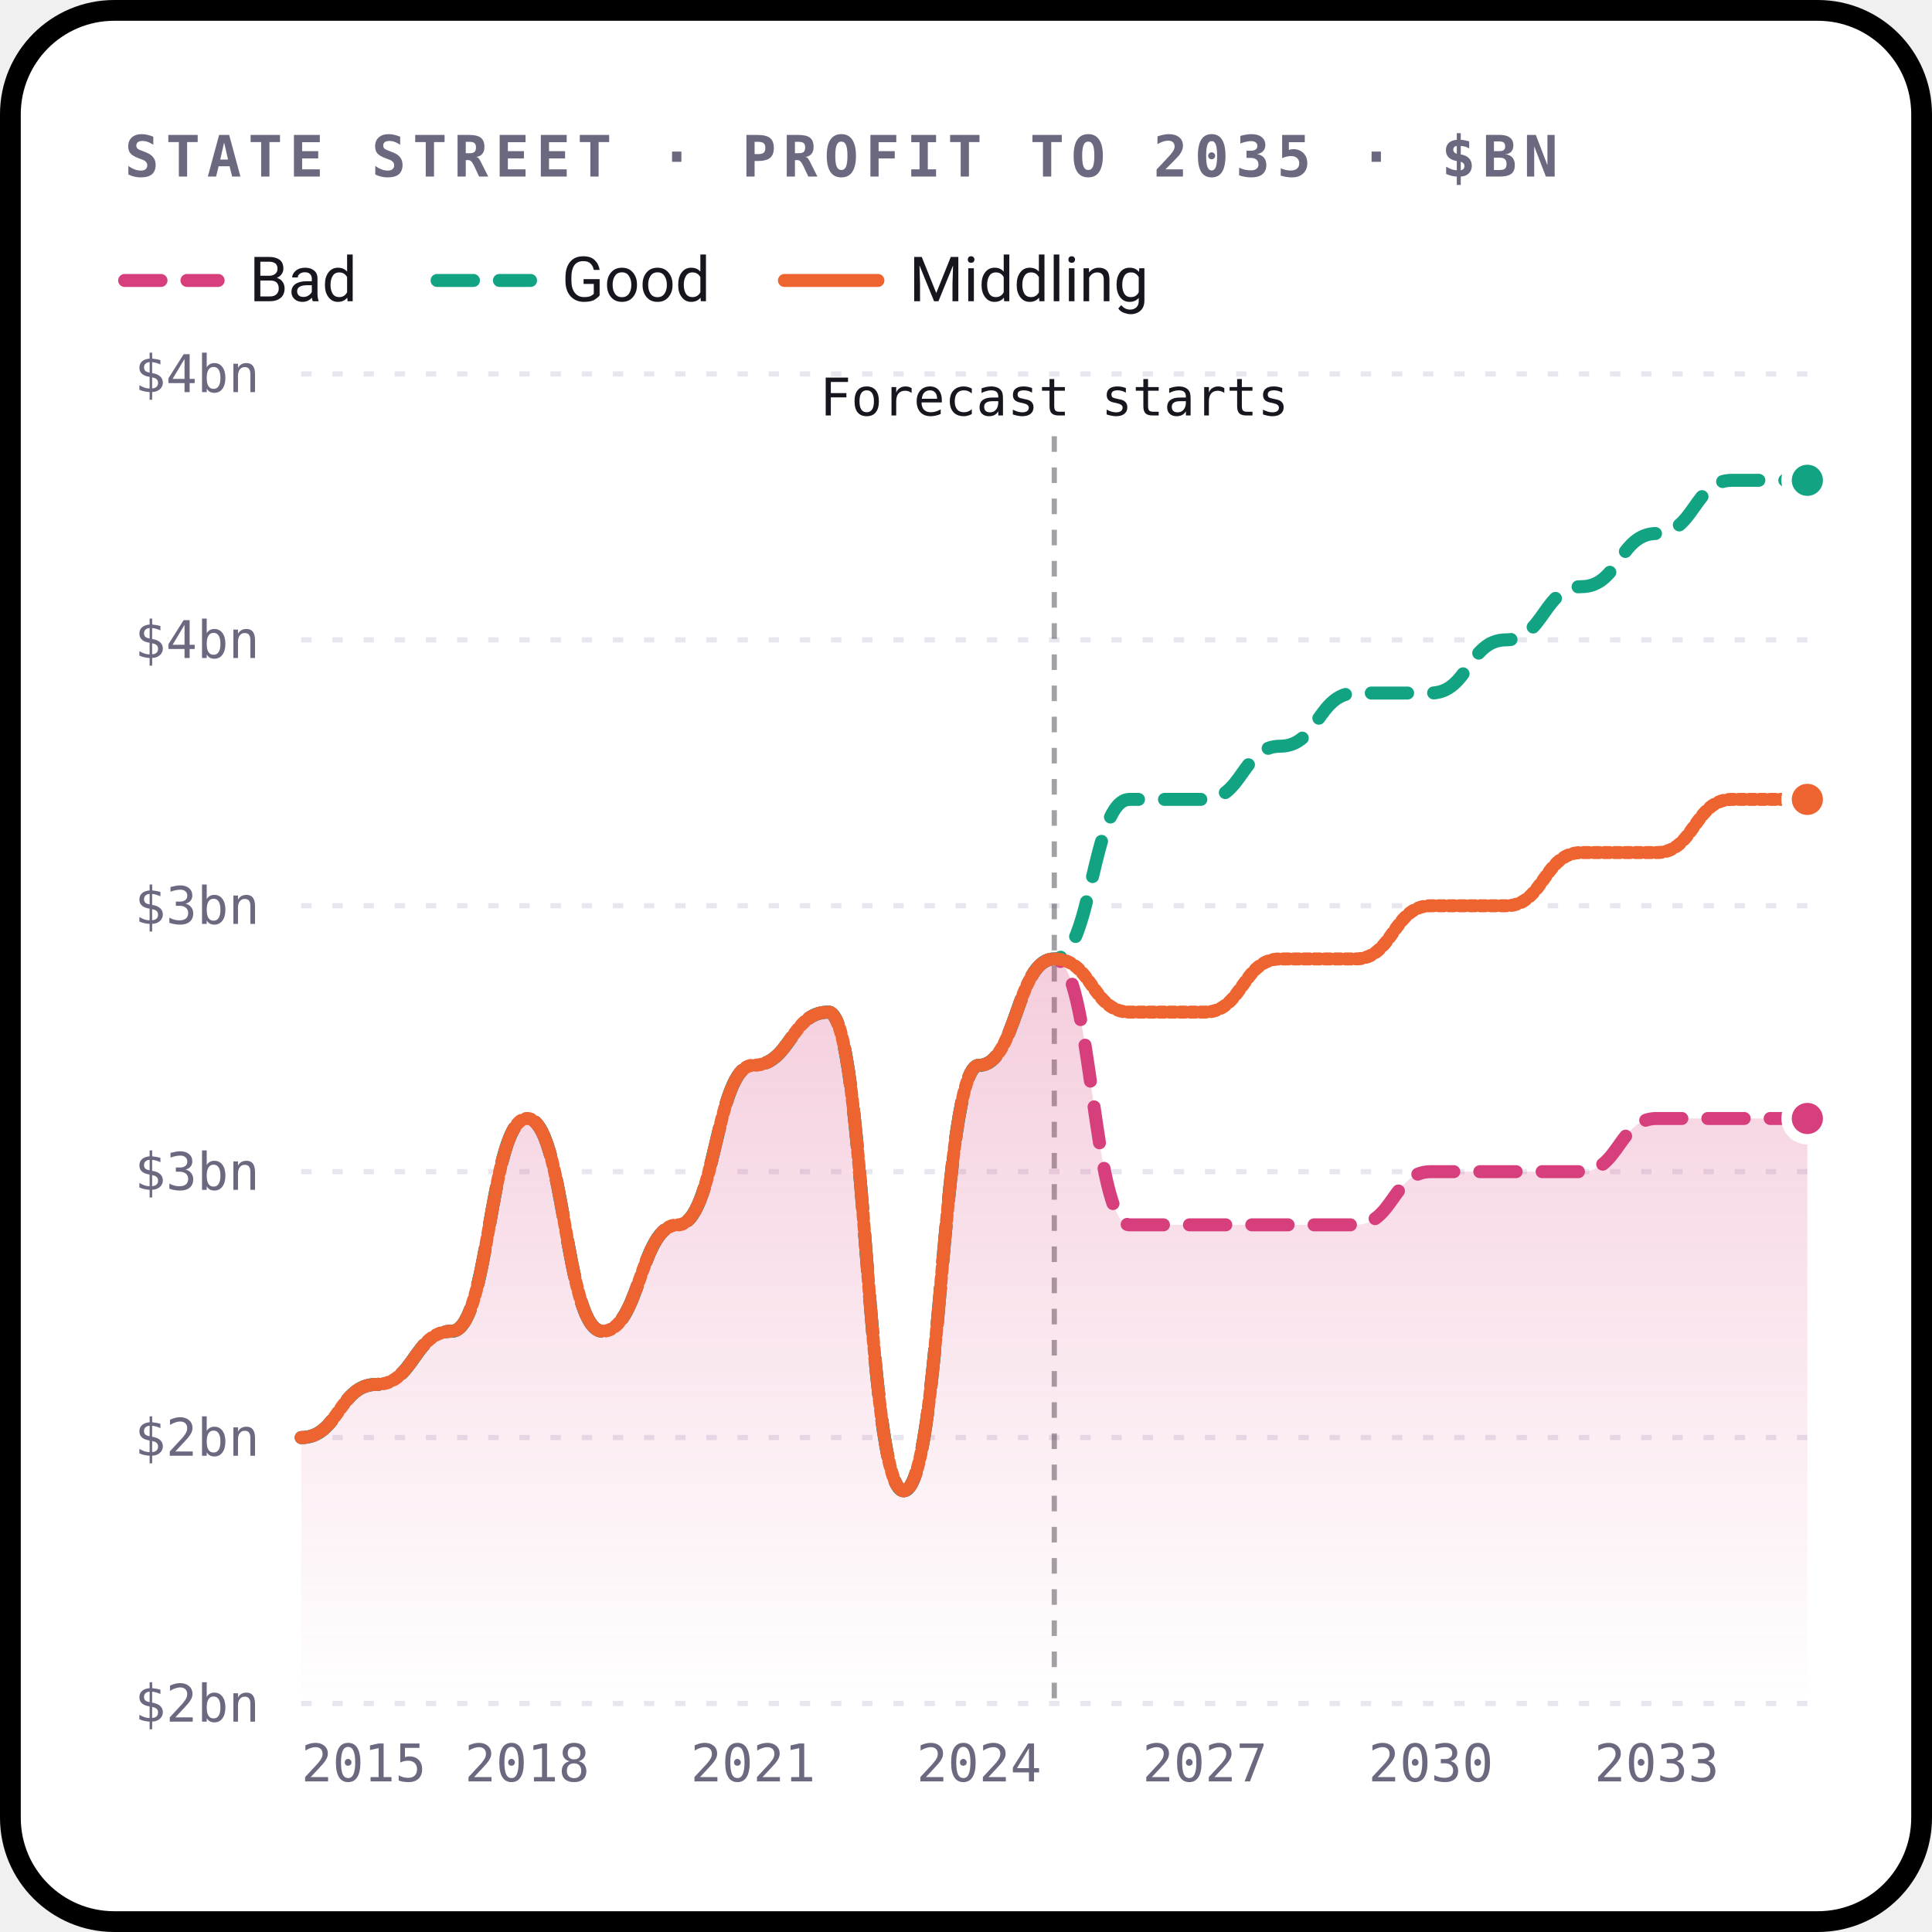
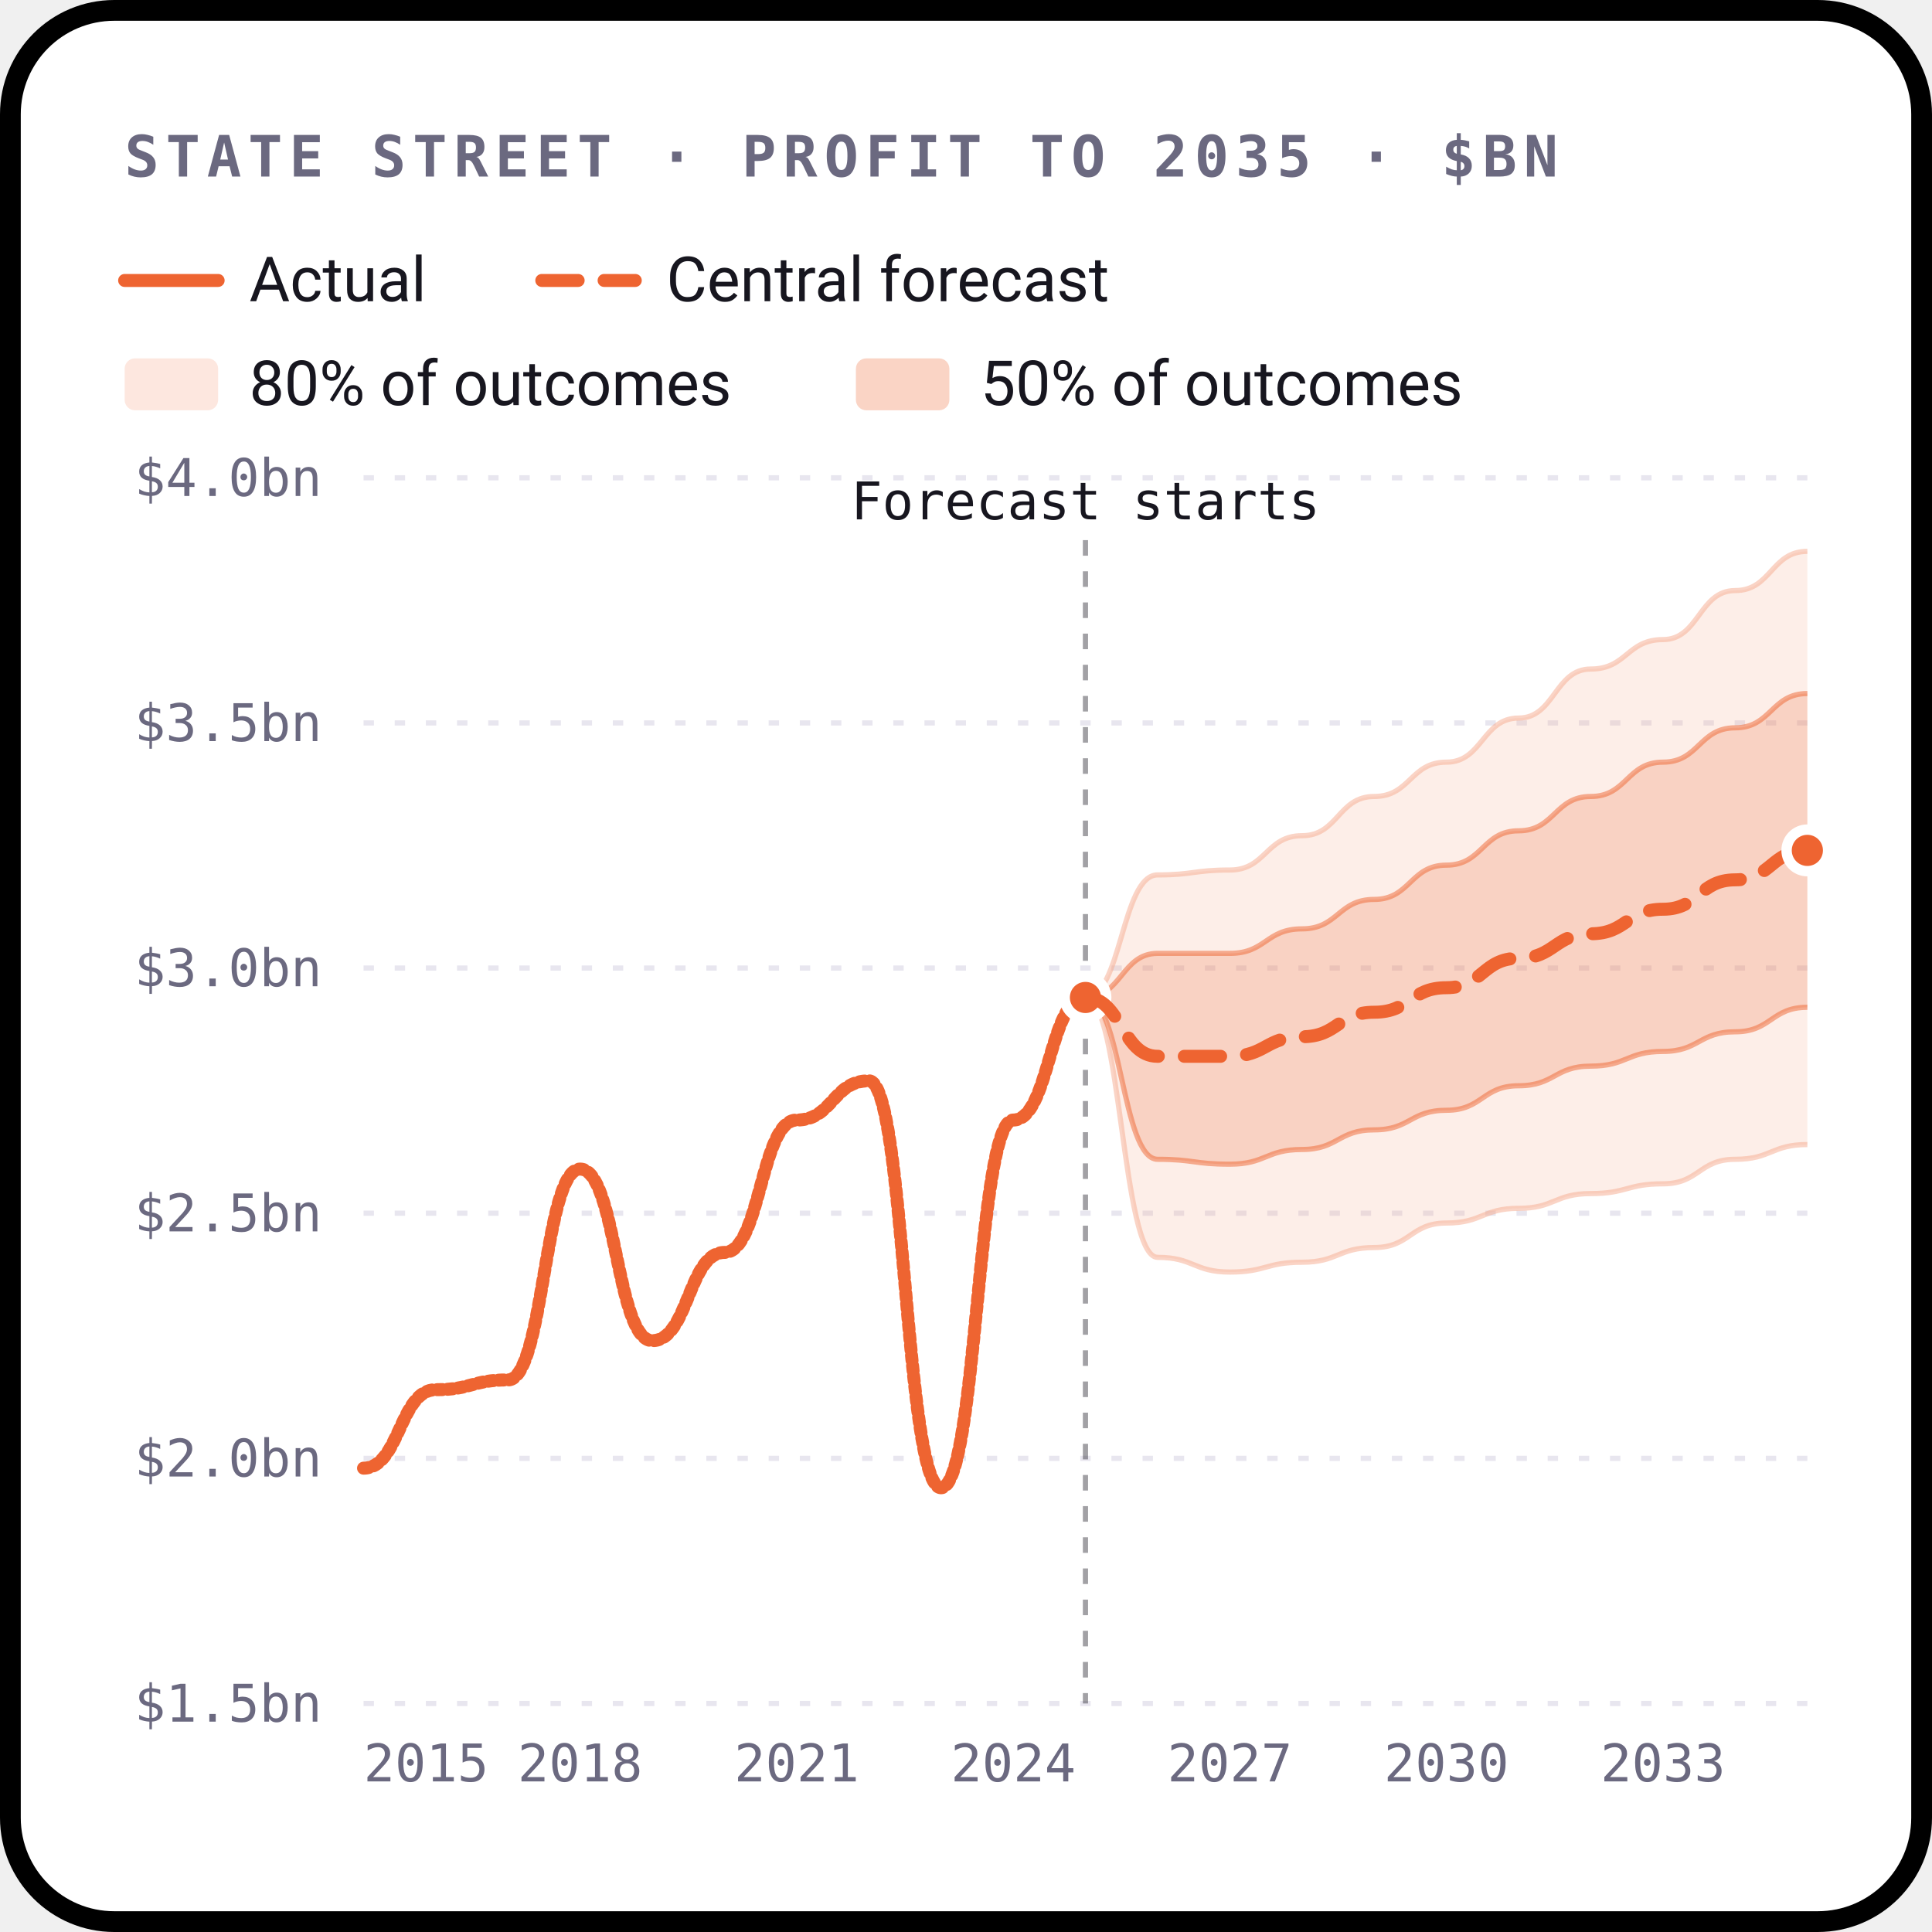
- <svg xmlns="http://www.w3.org/2000/svg" viewBox="0 0 372 372" width="372" height="372" role="img" aria-label="State Street · profit to 2035 · $bn: 3 series over 21 points">
+ <svg xmlns="http://www.w3.org/2000/svg" viewBox="0 0 372 372" width="372" height="372" role="img" aria-label="State Street · profit to 2035 · $bn: 2 series and 2 bands over 21 points, 10 missing">
  <rect width="372" height="372" rx="22" fill="#000000" />
  <rect x="4" y="4" width="364" height="364" rx="18" fill="#ffffff" />
  <text x="24" y="34" fill="#6b6980" font-family="ui-monospace,SFMono-Regular,Menlo,Consolas,monospace" font-size="11" font-weight="600" letter-spacing="1.3">STATE STREET · PROFIT TO 2035 · $BN</text>
-   <line x1="24" x2="42" y1="54" y2="54" stroke="#d63f7c" stroke-width="2.5" stroke-linecap="round" stroke-dasharray="7 5" />
-   <text x="48" y="58" fill="#17161f" font-family="ui-sans-serif,system-ui,-apple-system,'Segoe UI',Roboto,Helvetica,Arial,sans-serif" font-size="12">Bad</text>
-   <line x1="84.16" x2="102.16" y1="54" y2="54" stroke="#12a383" stroke-width="2.5" stroke-linecap="round" stroke-dasharray="7 5" />
-   <text x="108.16" y="58" fill="#17161f" font-family="ui-sans-serif,system-ui,-apple-system,'Segoe UI',Roboto,Helvetica,Arial,sans-serif" font-size="12">Good</text>
-   <line x1="151.04" x2="169.04" y1="54" y2="54" stroke="#EE6431" stroke-width="2.5" stroke-linecap="round" />
-   <text x="175.04" y="58" fill="#17161f" font-family="ui-sans-serif,system-ui,-apple-system,'Segoe UI',Roboto,Helvetica,Arial,sans-serif" font-size="12">Middling</text>
-   <line x1="58" x2="348" y1="328" y2="328" stroke="#e8e6ef" stroke-dasharray="2 4" />
-   <text x="50" y="331.5" fill="#6b6980" font-family="ui-monospace,SFMono-Regular,Menlo,Consolas,monospace" font-size="10" text-anchor="end">$2bn</text>
-   <line x1="58" x2="348" y1="276.8" y2="276.8" stroke="#e8e6ef" stroke-dasharray="2 4" />
-   <text x="50" y="280.3" fill="#6b6980" font-family="ui-monospace,SFMono-Regular,Menlo,Consolas,monospace" font-size="10" text-anchor="end">$2bn</text>
-   <line x1="58" x2="348" y1="225.6" y2="225.6" stroke="#e8e6ef" stroke-dasharray="2 4" />
-   <text x="50" y="229.1" fill="#6b6980" font-family="ui-monospace,SFMono-Regular,Menlo,Consolas,monospace" font-size="10" text-anchor="end">$3bn</text>
-   <line x1="58" x2="348" y1="174.4" y2="174.4" stroke="#e8e6ef" stroke-dasharray="2 4" />
-   <text x="50" y="177.9" fill="#6b6980" font-family="ui-monospace,SFMono-Regular,Menlo,Consolas,monospace" font-size="10" text-anchor="end">$3bn</text>
-   <line x1="58" x2="348" y1="123.2" y2="123.2" stroke="#e8e6ef" stroke-dasharray="2 4" />
-   <text x="50" y="126.7" fill="#6b6980" font-family="ui-monospace,SFMono-Regular,Menlo,Consolas,monospace" font-size="10" text-anchor="end">$4bn</text>
-   <line x1="58" x2="348" y1="72" y2="72" stroke="#e8e6ef" stroke-dasharray="2 4" />
-   <text x="50" y="75.5" fill="#6b6980" font-family="ui-monospace,SFMono-Regular,Menlo,Consolas,monospace" font-size="10" text-anchor="end">$4bn</text>
-   <text x="58" y="343" fill="#6b6980" font-family="ui-monospace,SFMono-Regular,Menlo,Consolas,monospace" font-size="10" text-anchor="start">2015</text>
-   <text x="101.5" y="343" fill="#6b6980" font-family="ui-monospace,SFMono-Regular,Menlo,Consolas,monospace" font-size="10" text-anchor="middle">2018</text>
-   <text x="145" y="343" fill="#6b6980" font-family="ui-monospace,SFMono-Regular,Menlo,Consolas,monospace" font-size="10" text-anchor="middle">2021</text>
-   <text x="188.5" y="343" fill="#6b6980" font-family="ui-monospace,SFMono-Regular,Menlo,Consolas,monospace" font-size="10" text-anchor="middle">2024</text>
-   <text x="232" y="343" fill="#6b6980" font-family="ui-monospace,SFMono-Regular,Menlo,Consolas,monospace" font-size="10" text-anchor="middle">2027</text>
-   <text x="275.5" y="343" fill="#6b6980" font-family="ui-monospace,SFMono-Regular,Menlo,Consolas,monospace" font-size="10" text-anchor="middle">2030</text>
-   <text x="319" y="343" fill="#6b6980" font-family="ui-monospace,SFMono-Regular,Menlo,Consolas,monospace" font-size="10" text-anchor="middle">2033</text>
-   <line x1="203" x2="203" y1="84" y2="328" stroke="#17161f" stroke-opacity=".4" stroke-dasharray="3 3" />
-   <text x="203" y="80" fill="#17161f" font-family="ui-monospace,SFMono-Regular,Menlo,Consolas,monospace" font-size="10" text-anchor="middle">Forecast starts</text>
-   <defs>
-     <linearGradient id="bzcg1nhs0q61" x1="0" y1="0" x2="0" y2="1">
-       <stop offset="0" stop-color="#d63f7c" stop-opacity=".26" />
-       <stop offset="1" stop-color="#d63f7c" stop-opacity="0" />
-     </linearGradient>
-   </defs>
-   <path d="M58,276.8C65.25,276.8 65.25,266.56 72.5,266.56C79.75,266.56 79.75,256.32 87,256.32C94.25,256.32 94.25,215.36 101.5,215.36C108.75,215.36 108.75,256.32 116,256.32C123.25,256.32 123.25,235.84 130.5,235.84C137.75,235.84 137.75,205.12 145,205.12C152.25,205.12 152.25,194.88 159.5,194.88C166.75,194.88 166.75,287.04 174,287.04C181.25,287.04 181.25,205.12 188.5,205.12C195.75,205.12 195.75,184.64 203,184.64C210.25,184.64 210.25,235.84 217.5,235.84C224.75,235.84 224.75,235.84 232,235.84C239.25,235.84 239.25,235.84 246.5,235.84C253.75,235.84 253.75,235.84 261,235.84C268.25,235.84 268.25,225.6 275.5,225.6C282.75,225.6 282.75,225.6 290,225.6C297.25,225.6 297.25,225.6 304.5,225.6C311.75,225.6 311.75,215.36 319,215.36C326.25,215.36 326.25,215.36 333.5,215.36C340.75,215.36 340.75,215.36 348,215.36L348,328L58,328Z" fill="url(#bzcg1nhs0q61)" />
-   <path d="M58,276.8C65.25,276.8 65.25,266.56 72.5,266.56C79.75,266.56 79.75,256.32 87,256.32C94.25,256.32 94.25,215.36 101.5,215.36C108.75,215.36 108.75,256.32 116,256.32C123.25,256.32 123.25,235.84 130.5,235.84C137.75,235.84 137.75,205.12 145,205.12C152.25,205.12 152.25,194.88 159.5,194.88C166.75,194.88 166.75,287.04 174,287.04C181.25,287.04 181.25,205.12 188.5,205.12C195.75,205.12 195.75,184.64 203,184.64C210.25,184.64 210.25,235.84 217.5,235.84C224.75,235.84 224.75,235.84 232,235.84C239.25,235.84 239.25,235.84 246.5,235.84C253.75,235.84 253.75,235.84 261,235.84C268.25,235.84 268.25,225.6 275.5,225.6C282.75,225.6 282.75,225.6 290,225.6C297.25,225.6 297.25,225.6 304.5,225.6C311.75,225.6 311.75,215.36 319,215.36C326.25,215.36 326.25,215.36 333.5,215.36C340.75,215.36 340.75,215.36 348,215.36" fill="none" stroke="#d63f7c" stroke-width="2.5" stroke-linecap="round" stroke-linejoin="round" stroke-dasharray="7 5" />
-   <circle cx="348" cy="215.36" r="4" fill="#d63f7c" stroke="#ffffff" stroke-width="2" />
-   <path d="M58,276.8C65.25,276.8 65.25,266.56 72.5,266.56C79.75,266.56 79.75,256.32 87,256.32C94.25,256.32 94.25,215.36 101.5,215.36C108.75,215.36 108.75,256.32 116,256.32C123.25,256.32 123.25,235.84 130.5,235.84C137.75,235.84 137.75,205.12 145,205.12C152.25,205.12 152.25,194.88 159.5,194.88C166.75,194.88 166.75,287.04 174,287.04C181.25,287.04 181.25,205.12 188.5,205.12C195.75,205.12 195.75,184.64 203,184.64C210.25,184.64 210.25,153.92 217.5,153.92C224.75,153.92 224.75,153.92 232,153.92C239.25,153.92 239.25,143.68 246.5,143.68C253.75,143.68 253.75,133.44 261,133.44C268.25,133.44 268.25,133.44 275.5,133.44C282.75,133.44 282.75,123.2 290,123.2C297.25,123.2 297.25,112.96 304.5,112.96C311.75,112.96 311.75,102.72 319,102.72C326.25,102.72 326.25,92.48 333.5,92.48C340.75,92.48 340.75,92.48 348,92.48" fill="none" stroke="#12a383" stroke-width="2.5" stroke-linecap="round" stroke-linejoin="round" stroke-dasharray="7 5" />
-   <circle cx="348" cy="92.48" r="4" fill="#12a383" stroke="#ffffff" stroke-width="2" />
-   <path d="M58,276.8C65.25,276.8 65.25,266.56 72.5,266.56C79.75,266.56 79.75,256.32 87,256.32C94.25,256.32 94.25,215.36 101.5,215.36C108.75,215.36 108.75,256.32 116,256.32C123.25,256.32 123.25,235.84 130.5,235.84C137.75,235.84 137.75,205.12 145,205.12C152.25,205.12 152.25,194.88 159.5,194.88C166.75,194.88 166.75,287.04 174,287.04C181.25,287.04 181.25,205.12 188.5,205.12C195.75,205.12 195.75,184.64 203,184.64C210.25,184.64 210.25,194.88 217.5,194.88C224.75,194.88 224.75,194.88 232,194.88C239.25,194.88 239.25,184.64 246.5,184.64C253.75,184.64 253.75,184.64 261,184.64C268.25,184.64 268.25,174.4 275.5,174.4C282.75,174.4 282.75,174.4 290,174.4C297.25,174.4 297.25,164.16 304.5,164.16C311.75,164.16 311.75,164.16 319,164.16C326.25,164.16 326.25,153.92 333.5,153.92C340.75,153.92 340.75,153.92 348,153.92" fill="none" stroke="#EE6431" stroke-width="2.5" stroke-linecap="round" stroke-linejoin="round" pathLength="1" style="stroke-dasharray:1" />
-   <circle cx="348" cy="153.92" r="4" fill="#EE6431" stroke="#ffffff" stroke-width="2" />
+   <line x1="24" x2="42" y1="54" y2="54" stroke="#EE6431" stroke-width="2.5" stroke-linecap="round" />
+   <text x="48" y="58" fill="#17161f" font-family="ui-sans-serif,system-ui,-apple-system,'Segoe UI',Roboto,Helvetica,Arial,sans-serif" font-size="12">Actual</text>
+   <line x1="104.32" x2="122.32" y1="54" y2="54" stroke="#EE6431" stroke-width="2.5" stroke-linecap="round" stroke-dasharray="7 5" />
+   <text x="128.32" y="58" fill="#17161f" font-family="ui-sans-serif,system-ui,-apple-system,'Segoe UI',Roboto,Helvetica,Arial,sans-serif" font-size="12">Central forecast</text>
+   <rect x="24" y="69" width="18" height="10" rx="2" fill="#F6AA8E" fill-opacity=".28" />
+   <text x="48" y="78" fill="#17161f" font-family="ui-sans-serif,system-ui,-apple-system,'Segoe UI',Roboto,Helvetica,Arial,sans-serif" font-size="12">80% of outcomes</text>
+   <rect x="164.8" y="69" width="18" height="10" rx="2" fill="#EE6431" fill-opacity=".28" />
+   <text x="188.8" y="78" fill="#17161f" font-family="ui-sans-serif,system-ui,-apple-system,'Segoe UI',Roboto,Helvetica,Arial,sans-serif" font-size="12">50% of outcomes</text>
+   <line x1="70" x2="348" y1="328" y2="328" stroke="#e8e6ef" stroke-dasharray="2 4" />
+   <text x="62" y="331.5" fill="#6b6980" font-family="ui-monospace,SFMono-Regular,Menlo,Consolas,monospace" font-size="10" text-anchor="end">$1.5bn</text>
+   <line x1="70" x2="348" y1="280.8" y2="280.8" stroke="#e8e6ef" stroke-dasharray="2 4" />
+   <text x="62" y="284.3" fill="#6b6980" font-family="ui-monospace,SFMono-Regular,Menlo,Consolas,monospace" font-size="10" text-anchor="end">$2.0bn</text>
+   <line x1="70" x2="348" y1="233.6" y2="233.6" stroke="#e8e6ef" stroke-dasharray="2 4" />
+   <text x="62" y="237.1" fill="#6b6980" font-family="ui-monospace,SFMono-Regular,Menlo,Consolas,monospace" font-size="10" text-anchor="end">$2.5bn</text>
+   <line x1="70" x2="348" y1="186.4" y2="186.4" stroke="#e8e6ef" stroke-dasharray="2 4" />
+   <text x="62" y="189.9" fill="#6b6980" font-family="ui-monospace,SFMono-Regular,Menlo,Consolas,monospace" font-size="10" text-anchor="end">$3.0bn</text>
+   <line x1="70" x2="348" y1="139.2" y2="139.2" stroke="#e8e6ef" stroke-dasharray="2 4" />
+   <text x="62" y="142.7" fill="#6b6980" font-family="ui-monospace,SFMono-Regular,Menlo,Consolas,monospace" font-size="10" text-anchor="end">$3.5bn</text>
+   <line x1="70" x2="348" y1="92" y2="92" stroke="#e8e6ef" stroke-dasharray="2 4" />
+   <text x="62" y="95.5" fill="#6b6980" font-family="ui-monospace,SFMono-Regular,Menlo,Consolas,monospace" font-size="10" text-anchor="end">$4.0bn</text>
+   <text x="70" y="343" fill="#6b6980" font-family="ui-monospace,SFMono-Regular,Menlo,Consolas,monospace" font-size="10" text-anchor="start">2015</text>
+   <text x="111.7" y="343" fill="#6b6980" font-family="ui-monospace,SFMono-Regular,Menlo,Consolas,monospace" font-size="10" text-anchor="middle">2018</text>
+   <text x="153.4" y="343" fill="#6b6980" font-family="ui-monospace,SFMono-Regular,Menlo,Consolas,monospace" font-size="10" text-anchor="middle">2021</text>
+   <text x="195.1" y="343" fill="#6b6980" font-family="ui-monospace,SFMono-Regular,Menlo,Consolas,monospace" font-size="10" text-anchor="middle">2024</text>
+   <text x="236.8" y="343" fill="#6b6980" font-family="ui-monospace,SFMono-Regular,Menlo,Consolas,monospace" font-size="10" text-anchor="middle">2027</text>
+   <text x="278.5" y="343" fill="#6b6980" font-family="ui-monospace,SFMono-Regular,Menlo,Consolas,monospace" font-size="10" text-anchor="middle">2030</text>
+   <text x="320.2" y="343" fill="#6b6980" font-family="ui-monospace,SFMono-Regular,Menlo,Consolas,monospace" font-size="10" text-anchor="middle">2033</text>
+   <line x1="209" x2="209" y1="104" y2="328" stroke="#17161f" stroke-opacity=".4" stroke-dasharray="3 3" />
+   <text x="209" y="100" fill="#17161f" font-family="ui-monospace,SFMono-Regular,Menlo,Consolas,monospace" font-size="10" text-anchor="middle">Forecast starts</text>
+   <path d="M209,192.06C215.95,192.06 215.95,168.46 222.9,168.46C229.85,168.46 229.85,167.52 236.8,167.52C243.75,167.52 243.75,160.91 250.7,160.91C257.65,160.91 257.65,153.36 264.6,153.36C271.55,153.36 271.55,146.75 278.5,146.75C285.45,146.75 285.45,138.26 292.4,138.26C299.35,138.26 299.35,128.82 306.3,128.82C313.25,128.82 313.25,123.15 320.2,123.15C327.15,123.15 327.15,113.71 334.1,113.71C341.05,113.71 341.05,106.16 348,106.16L348,220.38C341.05,220.38 341.05,223.22 334.1,223.22C327.15,223.22 327.15,227.94 320.2,227.94C313.25,227.94 313.25,229.82 306.3,229.82C299.35,229.82 299.35,232.66 292.4,232.66C285.45,232.66 285.45,235.49 278.5,235.49C271.55,235.49 271.55,240.21 264.6,240.21C257.65,240.21 257.65,243.04 250.7,243.04C243.75,243.04 243.75,244.93 236.8,244.93C229.85,244.93 229.85,242.1 222.9,242.1C215.95,242.1 215.95,192.06 209,192.06Z" fill="#F6AA8E" fill-opacity=".2" />
+   <path d="M209,192.06C215.95,192.06 215.95,168.46 222.9,168.46C229.85,168.46 229.85,167.52 236.8,167.52C243.75,167.52 243.75,160.91 250.7,160.91C257.65,160.91 257.65,153.36 264.6,153.36C271.55,153.36 271.55,146.75 278.5,146.75C285.45,146.75 285.45,138.26 292.4,138.26C299.35,138.26 299.35,128.82 306.3,128.82C313.25,128.82 313.25,123.15 320.2,123.15C327.15,123.15 327.15,113.71 334.1,113.71C341.05,113.71 341.05,106.16 348,106.16M209,192.06C215.95,192.06 215.95,242.1 222.9,242.1C229.85,242.1 229.85,244.93 236.8,244.93C243.75,244.93 243.75,243.04 250.7,243.04C257.65,243.04 257.65,240.21 264.6,240.21C271.55,240.21 271.55,235.49 278.5,235.49C285.45,235.49 285.45,232.66 292.4,232.66C299.35,232.66 299.35,229.82 306.3,229.82C313.25,229.82 313.25,227.94 320.2,227.94C327.15,227.94 327.15,223.22 334.1,223.22C341.05,223.22 341.05,220.38 348,220.38" fill="none" stroke="#F6AA8E" stroke-opacity=".5" stroke-width="1" />
+   <path d="M209,192.06C215.95,192.06 215.95,183.57 222.9,183.57C229.85,183.57 229.85,183.57 236.8,183.57C243.75,183.57 243.75,178.85 250.7,178.85C257.65,178.85 257.65,173.18 264.6,173.18C271.55,173.18 271.55,166.58 278.5,166.58C285.45,166.58 285.45,159.97 292.4,159.97C299.35,159.97 299.35,153.36 306.3,153.36C313.25,153.36 313.25,146.75 320.2,146.75C327.15,146.75 327.15,140.14 334.1,140.14C341.05,140.14 341.05,133.54 348,133.54L348,193.95C341.05,193.95 341.05,198.67 334.1,198.67C327.15,198.67 327.15,202.45 320.2,202.45C313.25,202.45 313.25,205.28 306.3,205.28C299.35,205.28 299.35,209.06 292.4,209.06C285.45,209.06 285.45,213.78 278.5,213.78C271.55,213.78 271.55,217.55 264.6,217.55C257.65,217.55 257.65,221.33 250.7,221.33C243.75,221.33 243.75,224.16 236.8,224.16C229.85,224.16 229.85,223.22 222.9,223.22C215.95,223.22 215.95,192.06 209,192.06Z" fill="#EE6431" fill-opacity=".2" />
+   <path d="M209,192.06C215.95,192.06 215.95,183.57 222.9,183.57C229.85,183.57 229.85,183.57 236.8,183.57C243.75,183.57 243.75,178.85 250.7,178.85C257.65,178.85 257.65,173.18 264.6,173.18C271.55,173.18 271.55,166.58 278.5,166.58C285.45,166.58 285.45,159.97 292.4,159.97C299.35,159.97 299.35,153.36 306.3,153.36C313.25,153.36 313.25,146.75 320.2,146.75C327.15,146.75 327.15,140.14 334.1,140.14C341.05,140.14 341.05,133.54 348,133.54M209,192.06C215.95,192.06 215.95,223.22 222.9,223.22C229.85,223.22 229.85,224.16 236.8,224.16C243.75,224.16 243.75,221.33 250.7,221.33C257.65,221.33 257.65,217.55 264.6,217.55C271.55,217.55 271.55,213.78 278.5,213.78C285.45,213.78 285.45,209.06 292.4,209.06C299.35,209.06 299.35,205.28 306.3,205.28C313.25,205.28 313.25,202.45 320.2,202.45C327.15,202.45 327.15,198.67 334.1,198.67C341.05,198.67 341.05,193.95 348,193.95" fill="none" stroke="#EE6431" stroke-opacity=".5" stroke-width="1" />
+   <path d="M70,282.69C76.95,282.69 76.95,267.58 83.9,267.58C90.85,267.58 90.85,265.7 97.8,265.7C104.75,265.7 104.75,225.1 111.7,225.1C118.65,225.1 118.65,258.14 125.6,258.14C132.55,258.14 132.55,241.15 139.5,241.15C146.45,241.15 146.45,215.66 153.4,215.66C160.35,215.66 160.35,208.11 167.3,208.11C174.25,208.11 174.25,286.46 181.2,286.46C188.15,286.46 188.15,215.66 195.1,215.66C202.05,215.66 202.05,192.06 209,192.06" fill="none" stroke="#EE6431" stroke-width="2.5" stroke-linecap="round" stroke-linejoin="round" pathLength="1" style="stroke-dasharray:1" />
+   <circle cx="209" cy="192.06" r="4" fill="#EE6431" stroke="#ffffff" stroke-width="2" />
+   <path d="M209,192.06C215.95,192.06 215.95,203.39 222.9,203.39C229.85,203.39 229.85,203.39 236.8,203.39C243.75,203.39 243.75,199.62 250.7,199.62C257.65,199.62 257.65,194.9 264.6,194.9C271.55,194.9 271.55,190.18 278.5,190.18C285.45,190.18 285.45,184.51 292.4,184.51C299.35,184.51 299.35,179.79 306.3,179.79C313.25,179.79 313.25,175.07 320.2,175.07C327.15,175.07 327.15,169.41 334.1,169.41C341.05,169.41 341.05,163.74 348,163.74" fill="none" stroke="#EE6431" stroke-width="2.5" stroke-linecap="round" stroke-linejoin="round" stroke-dasharray="7 5" />
+   <circle cx="348" cy="163.74" r="4" fill="#EE6431" stroke="#ffffff" stroke-width="2" />
</svg>
